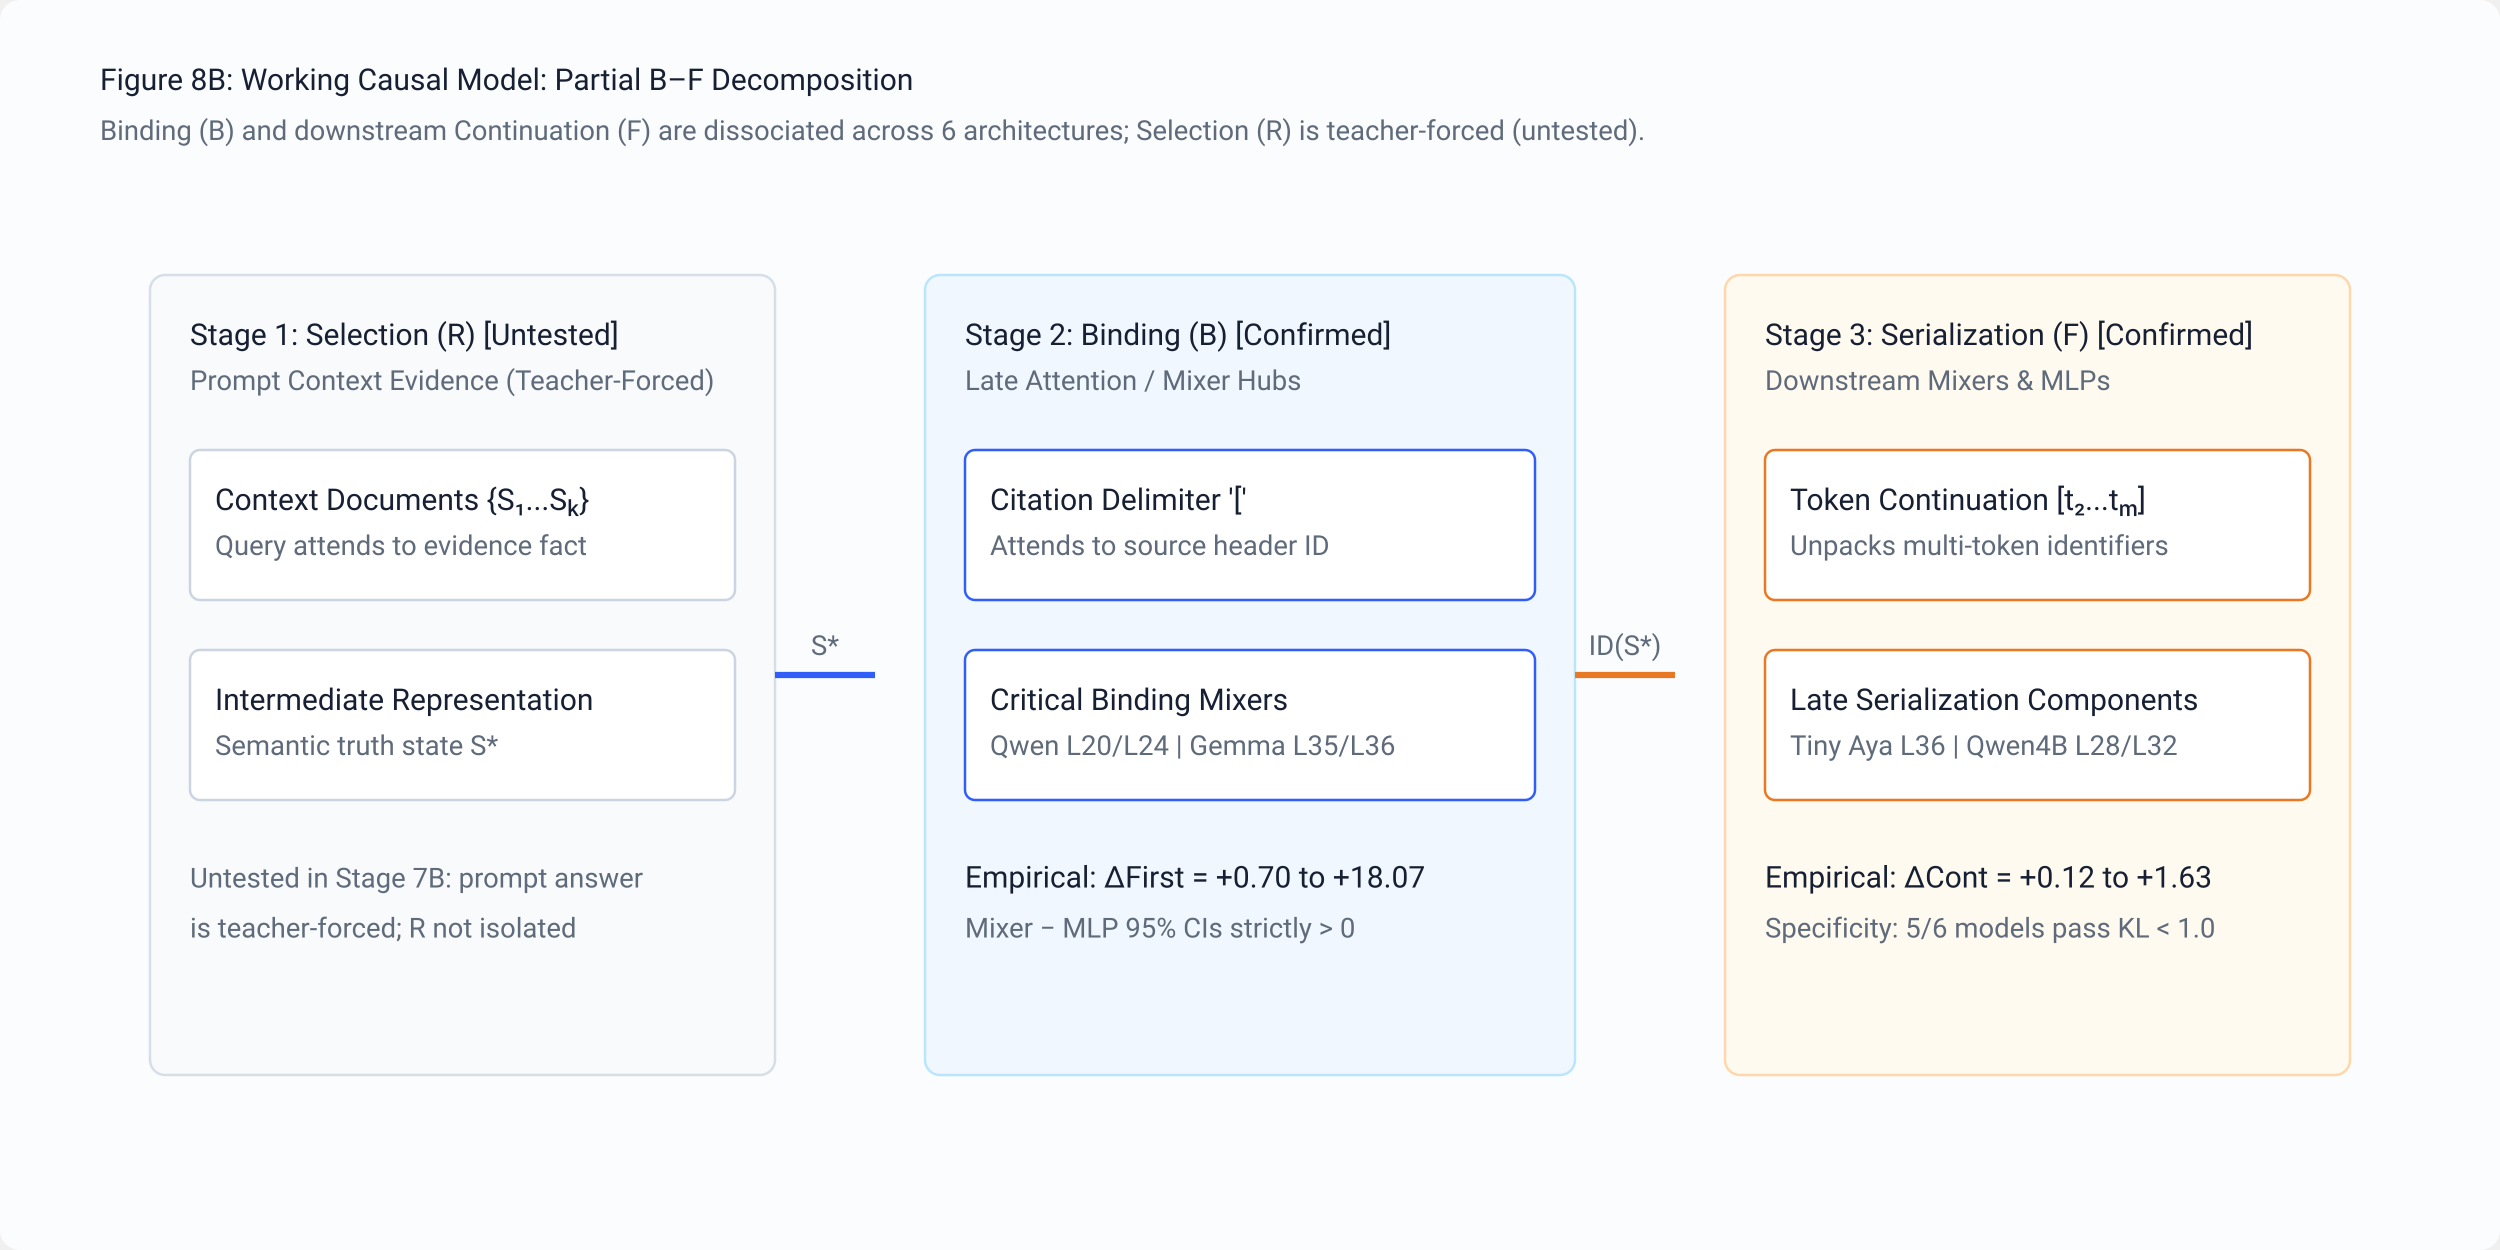
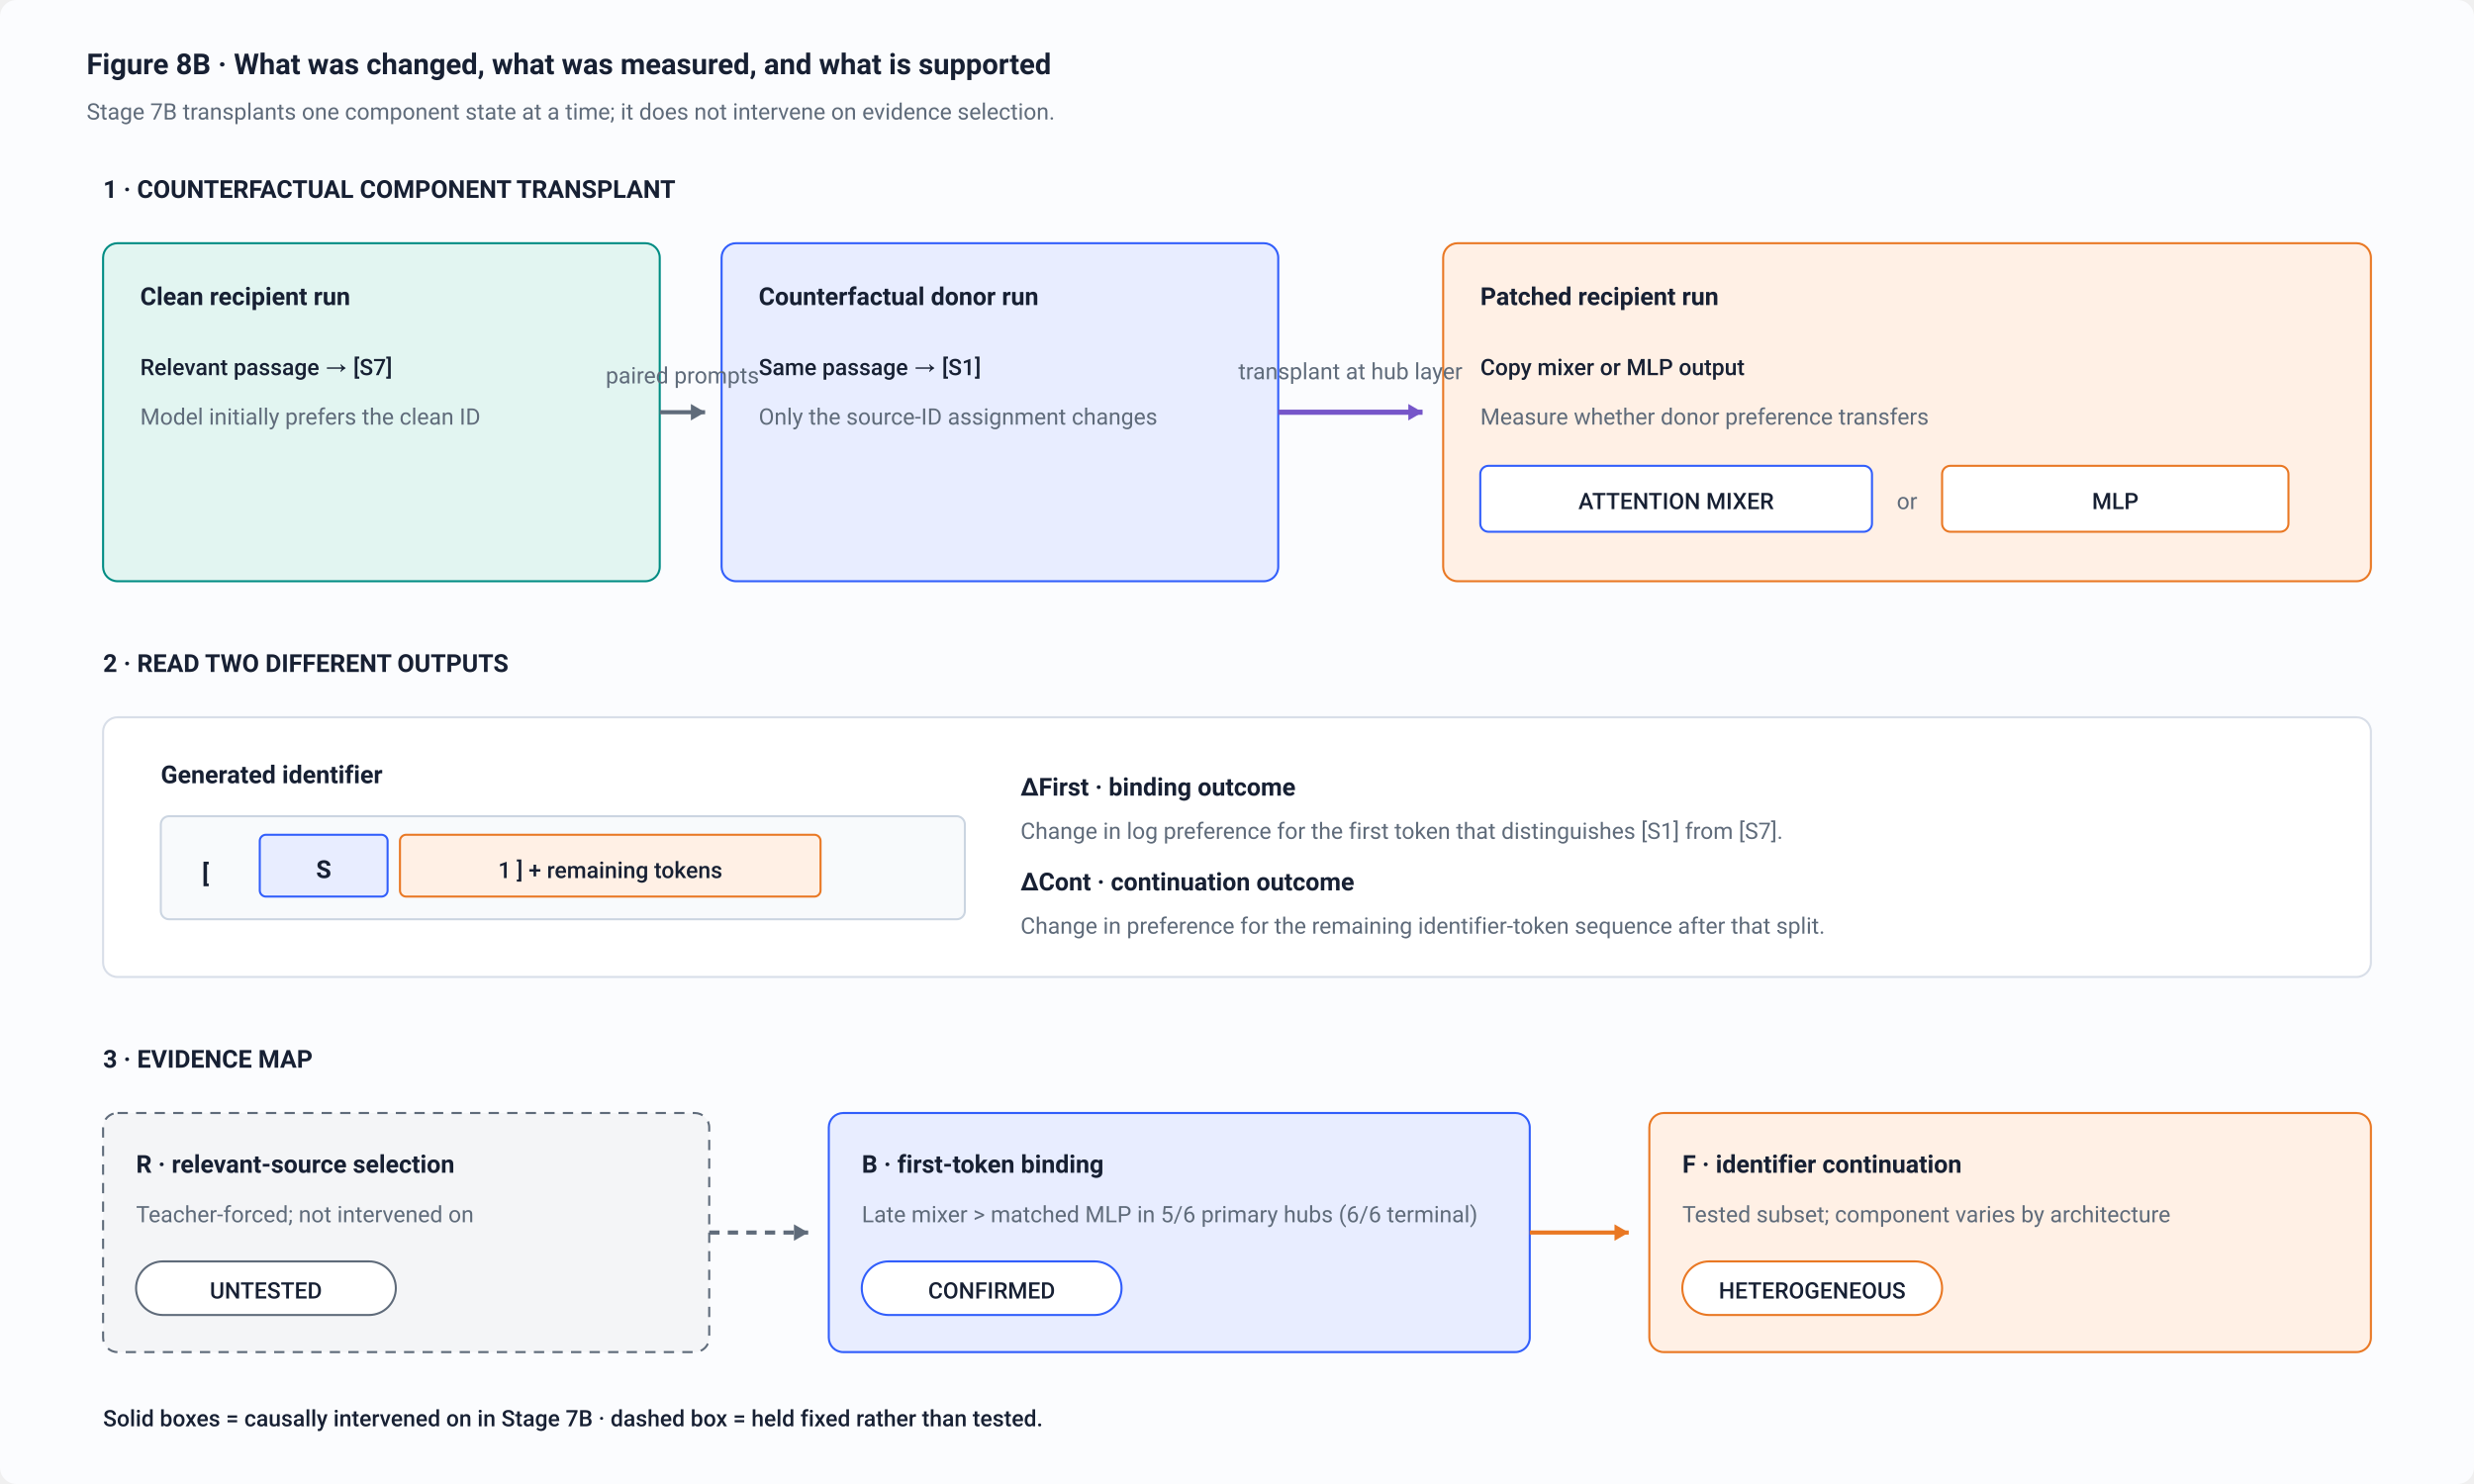
- <svg xmlns="http://www.w3.org/2000/svg" viewBox="0 0 1000 500" role="img" aria-labelledby="title desc">
+ <svg xmlns="http://www.w3.org/2000/svg" viewBox="0 0 1200 720" role="img" aria-labelledby="title desc">
  <style>
text { font-family: -apple-system, BlinkMacSystemFont, "Segoe UI", Roboto, Helvetica, Arial, sans-serif; fill: #172033; }
- .axis {{ stroke: #8c9ba5; stroke-width: 1.2; }}
+ .axis { stroke: #8c9ba5; stroke-width: 1.2; }
.grid { stroke: #d8dee8; stroke-width: 0.8; stroke-dasharray: 3 3; }
.muted { fill: #5f6b7a; font-size: 11px; }
- .title {{ font-size: 14px; font-weight: 700; }}
- .label {{ font-size: 12px; font-weight: 600; }}
- .legend {{ font-size: 11px; font-weight: 500; }}
+ .title { font-size: 14px; font-weight: 700; }
+ .label { font-size: 12px; font-weight: 600; }
+ .legend { font-size: 11px; font-weight: 500; }
</style>
-   <rect width="1000" height="500" fill="#fbfcfe" rx="8" />
-   <text x="40.0" y="36.0" class="title">Figure 8B: Working Causal Model: Partial B–F Decomposition</text>
-   <text x="40.0" y="56.0" class="muted">Binding (B) and downstream Continuation (F) are dissociated across 6 architectures; Selection (R) is teacher-forced (untested).</text>
-   <rect x="60.0" y="110.0" width="250.0" height="320.0" fill="#f8fafc" stroke="#d8dee8" rx="6" />
-   <text x="76.0" y="138.0" class="label">Stage 1: Selection (R) [Untested]</text>
-   <text x="76.0" y="156.0" class="muted">Prompt Context Evidence (Teacher-Forced)</text>
-   <rect x="76.0" y="180.0" width="218.0" height="60.0" fill="#ffffff" stroke="#cbd5e1" rx="4" />
-   <text x="86.0" y="204.0" class="legend">Context Documents {S₁...Sₖ}</text>
-   <text x="86.0" y="222.0" class="muted">Query attends to evidence fact</text>
-   <rect x="76.0" y="260.0" width="218.0" height="60.0" fill="#ffffff" stroke="#cbd5e1" rx="4" />
-   <text x="86.0" y="284.0" class="legend">Intermediate Representation</text>
-   <text x="86.0" y="302.0" class="muted">Semantic truth state S*</text>
-   <text x="76.0" y="355.0" class="muted">Untested in Stage 7B: prompt answer</text>
-   <text x="76.0" y="375.0" class="muted">is teacher-forced; R not isolated</text>
-   <line x1="310.0" y1="270.0" x2="350.0" y2="270.0" stroke="#315efb" stroke-width="2.5" />
-   <text x="330.0" y="262.0" class="muted" text-anchor="middle">S*</text>
-   <rect x="370.0" y="110.0" width="260.0" height="320.0" fill="#f0f7ff" stroke="#bae6fd" rx="6" />
-   <text x="386.0" y="138.0" class="label" fill="#315efb">Stage 2: Binding (B) [Confirmed]</text>
-   <text x="386.0" y="156.0" class="muted">Late Attention / Mixer Hubs</text>
-   <rect x="386.0" y="180.0" width="228.0" height="60.0" fill="#ffffff" stroke="#315efb" rx="4" />
-   <text x="396.0" y="204.0" class="legend" fill="#315efb">Citation Delimiter '['</text>
-   <text x="396.0" y="222.0" class="muted">Attends to source header ID</text>
-   <rect x="386.0" y="260.0" width="228.0" height="60.0" fill="#ffffff" stroke="#315efb" rx="4" />
-   <text x="396.0" y="284.0" class="legend" fill="#315efb">Critical Binding Mixers</text>
-   <text x="396.0" y="302.0" class="muted">Qwen L20/L24 | Gemma L35/L36</text>
-   <text x="386.0" y="355.0" class="label" fill="#315efb">Empirical: ΔFirst = +0.70 to +18.07</text>
-   <text x="386.0" y="375.0" class="muted">Mixer − MLP 95% CIs strictly &gt; 0</text>
-   <line x1="630.0" y1="270.0" x2="670.0" y2="270.0" stroke="#e97824" stroke-width="2.5" />
-   <text x="650.0" y="262.0" class="muted" text-anchor="middle">ID(S*)</text>
-   <rect x="690.0" y="110.0" width="250.0" height="320.0" fill="#fffaf0" stroke="#fed7aa" rx="6" />
-   <text x="706.0" y="138.0" class="label" fill="#e97824">Stage 3: Serialization (F) [Confirmed]</text>
-   <text x="706.0" y="156.0" class="muted">Downstream Mixers &amp; MLPs</text>
-   <rect x="706.0" y="180.0" width="218.0" height="60.0" fill="#ffffff" stroke="#e97824" rx="4" />
-   <text x="716.0" y="204.0" class="legend" fill="#e97824">Token Continuation [t₂...tₘ]</text>
-   <text x="716.0" y="222.0" class="muted">Unpacks multi-token identifiers</text>
-   <rect x="706.0" y="260.0" width="218.0" height="60.0" fill="#ffffff" stroke="#e97824" rx="4" />
-   <text x="716.0" y="284.0" class="legend" fill="#e97824">Late Serialization Components</text>
-   <text x="716.0" y="302.0" class="muted">Tiny Aya L36 | Qwen4B L28/L32</text>
-   <text x="706.0" y="355.0" class="label" fill="#e97824">Empirical: ΔCont = +0.12 to +1.63</text>
-   <text x="706.0" y="375.0" class="muted">Specificity: 5/6 models pass KL &lt; 1.0</text>
+   <rect width="1200" height="720" fill="#fbfcfe" rx="8" />
+   <text x="42.0" y="36.0" class="title">Figure 8B · What was changed, what was measured, and what is supported</text>
+   <text x="42.0" y="58.0" class="muted">Stage 7B transplants one component state at a time; it does not intervene on evidence selection.</text>
+   <text x="50.0" y="96.0" class="label">1 · COUNTERFACTUAL COMPONENT TRANSPLANT</text>
+   <rect x="50.0" y="118.0" width="270.0" height="164.0" fill="#e2f5f1" stroke="#008c83" rx="7" />
+   <text x="68.0" y="148.0" class="label" fill="#008c83">Clean recipient run</text>
+   <text x="68.0" y="182.0" class="legend">Relevant passage → [S7]</text>
+   <text x="68.0" y="206.0" class="muted">Model initially prefers the clean ID</text>
+   <rect x="350.0" y="118.0" width="270.0" height="164.0" fill="#e8edff" stroke="#315efb" rx="7" />
+   <text x="368.0" y="148.0" class="label" fill="#315efb">Counterfactual donor run</text>
+   <text x="368.0" y="182.0" class="legend">Same passage → [S1]</text>
+   <text x="368.0" y="206.0" class="muted">Only the source-ID assignment changes</text>
+   <rect x="700.0" y="118.0" width="450.0" height="164.0" fill="#fff0e5" stroke="#e97824" rx="7" />
+   <text x="718.0" y="148.0" class="label" fill="#e97824">Patched recipient run</text>
+   <text x="718.0" y="182.0" class="legend">Copy mixer or MLP output</text>
+   <text x="718.0" y="206.0" class="muted">Measure whether donor preference transfers</text>
+   <rect x="718.0" y="226.0" width="190.0" height="32.0" fill="#ffffff" stroke="#315efb" rx="4" />
+   <text x="813.0" y="247.0" class="legend" text-anchor="middle" fill="#315efb">ATTENTION MIXER</text>
+   <text x="925.0" y="247.0" class="muted" text-anchor="middle">or</text>
+   <rect x="942.0" y="226.0" width="168.0" height="32.0" fill="#ffffff" stroke="#e97824" rx="4" />
+   <text x="1026.0" y="247.0" class="legend" text-anchor="middle" fill="#e97824">MLP</text>
+   <line x1="320.0" y1="200.0" x2="342.0" y2="200.0" stroke="#5f6b7a" stroke-width="2.0" />
+   <polygon points="342.0,200.0 335.1,204.0 335.1,196.0" fill="#5f6b7a" stroke="none" stroke-width="1" />
+   <text x="331.0" y="186.0" class="muted" text-anchor="middle">paired prompts</text>
+   <line x1="620.0" y1="200.0" x2="690.0" y2="200.0" stroke="#7656c9" stroke-width="2.5" />
+   <polygon points="690.0,200.0 683.1,204.0 683.1,196.0" fill="#7656c9" stroke="none" stroke-width="1" />
+   <text x="655.0" y="184.0" class="muted" text-anchor="middle">transplant at hub layer</text>
+   <text x="50.0" y="326.0" class="label">2 · READ TWO DIFFERENT OUTPUTS</text>
+   <rect x="50.0" y="348.0" width="1100.0" height="126.0" fill="#ffffff" stroke="#d8dee8" rx="7" />
+   <text x="78.0" y="380.0" class="label">Generated identifier</text>
+   <rect x="78.0" y="396.0" width="390.0" height="50.0" fill="#f8fafc" stroke="#cbd5e1" rx="4" />
+   <text x="98.0" y="428.0" class="label">[</text>
+   <rect x="126.0" y="405.0" width="62.0" height="30.0" fill="#e8edff" stroke="#315efb" rx="3" />
+   <text x="157.0" y="426.0" class="label" text-anchor="middle" fill="#315efb">S</text>
+   <rect x="194.0" y="405.0" width="204.0" height="30.0" fill="#fff0e5" stroke="#e97824" rx="3" />
+   <text x="296.0" y="426.0" class="legend" text-anchor="middle" fill="#e97824">1 ]  + remaining tokens</text>
+   <text x="495.0" y="386.0" class="label" fill="#315efb">ΔFirst · binding outcome</text>
+   <text x="495.0" y="407.0" class="muted">Change in log preference for the first token that distinguishes [S1] from [S7].</text>
+   <text x="495.0" y="432.0" class="label" fill="#e97824">ΔCont · continuation outcome</text>
+   <text x="495.0" y="453.0" class="muted">Change in preference for the remaining identifier-token sequence after that split.</text>
+   <text x="50.0" y="518.0" class="label">3 · EVIDENCE MAP</text>
+   <rect x="50.0" y="540.0" width="294.0" height="116.0" fill="#f4f5f7" stroke="#5f6b7a" rx="7" stroke-dasharray="5 4" />
+   <text x="66.0" y="569.0" class="label" fill="#5f6b7a">R · relevant-source selection</text>
+   <text x="66.0" y="593.0" class="muted">Teacher-forced; not intervened on</text>
+   <rect x="66.0" y="612.0" width="126.0" height="26.0" fill="#ffffff" stroke="#5f6b7a" rx="13" />
+   <text x="129.0" y="630.0" class="legend" text-anchor="middle" fill="#5f6b7a">UNTESTED</text>
+   <rect x="402.0" y="540.0" width="340.0" height="116.0" fill="#e8edff" stroke="#315efb" rx="7" />
+   <text x="418.0" y="569.0" class="label" fill="#315efb">B · first-token binding</text>
+   <text x="418.0" y="593.0" class="muted">Late mixer &gt; matched MLP in 5/6 primary hubs (6/6 terminal)</text>
+   <rect x="418.0" y="612.0" width="126.0" height="26.0" fill="#ffffff" stroke="#315efb" rx="13" />
+   <text x="481.0" y="630.0" class="legend" text-anchor="middle" fill="#315efb">CONFIRMED</text>
+   <rect x="800.0" y="540.0" width="350.0" height="116.0" fill="#fff0e5" stroke="#e97824" rx="7" />
+   <text x="816.0" y="569.0" class="label" fill="#e97824">F · identifier continuation</text>
+   <text x="816.0" y="593.0" class="muted">Tested subset; component varies by architecture</text>
+   <rect x="816.0" y="612.0" width="126.0" height="26.0" fill="#ffffff" stroke="#e97824" rx="13" />
+   <text x="879.0" y="630.0" class="legend" text-anchor="middle" fill="#e97824">HETEROGENEOUS</text>
+   <line x1="344.0" y1="598.0" x2="392.0" y2="598.0" stroke="#5f6b7a" stroke-width="2.0" stroke-dasharray="5 4" />
+   <polygon points="392.0,598.0 385.1,602.0 385.1,594.0" fill="#5f6b7a" stroke="none" stroke-width="1" />
+   <line x1="742.0" y1="598.0" x2="790.0" y2="598.0" stroke="#e97824" stroke-width="2.0" />
+   <polygon points="790.0,598.0 783.1,602.0 783.1,594.0" fill="#e97824" stroke="none" stroke-width="1" />
+   <text x="50.0" y="692.0" class="legend">Solid boxes = causally intervened on in Stage 7B · dashed box = held fixed rather than tested.</text>
</svg>
